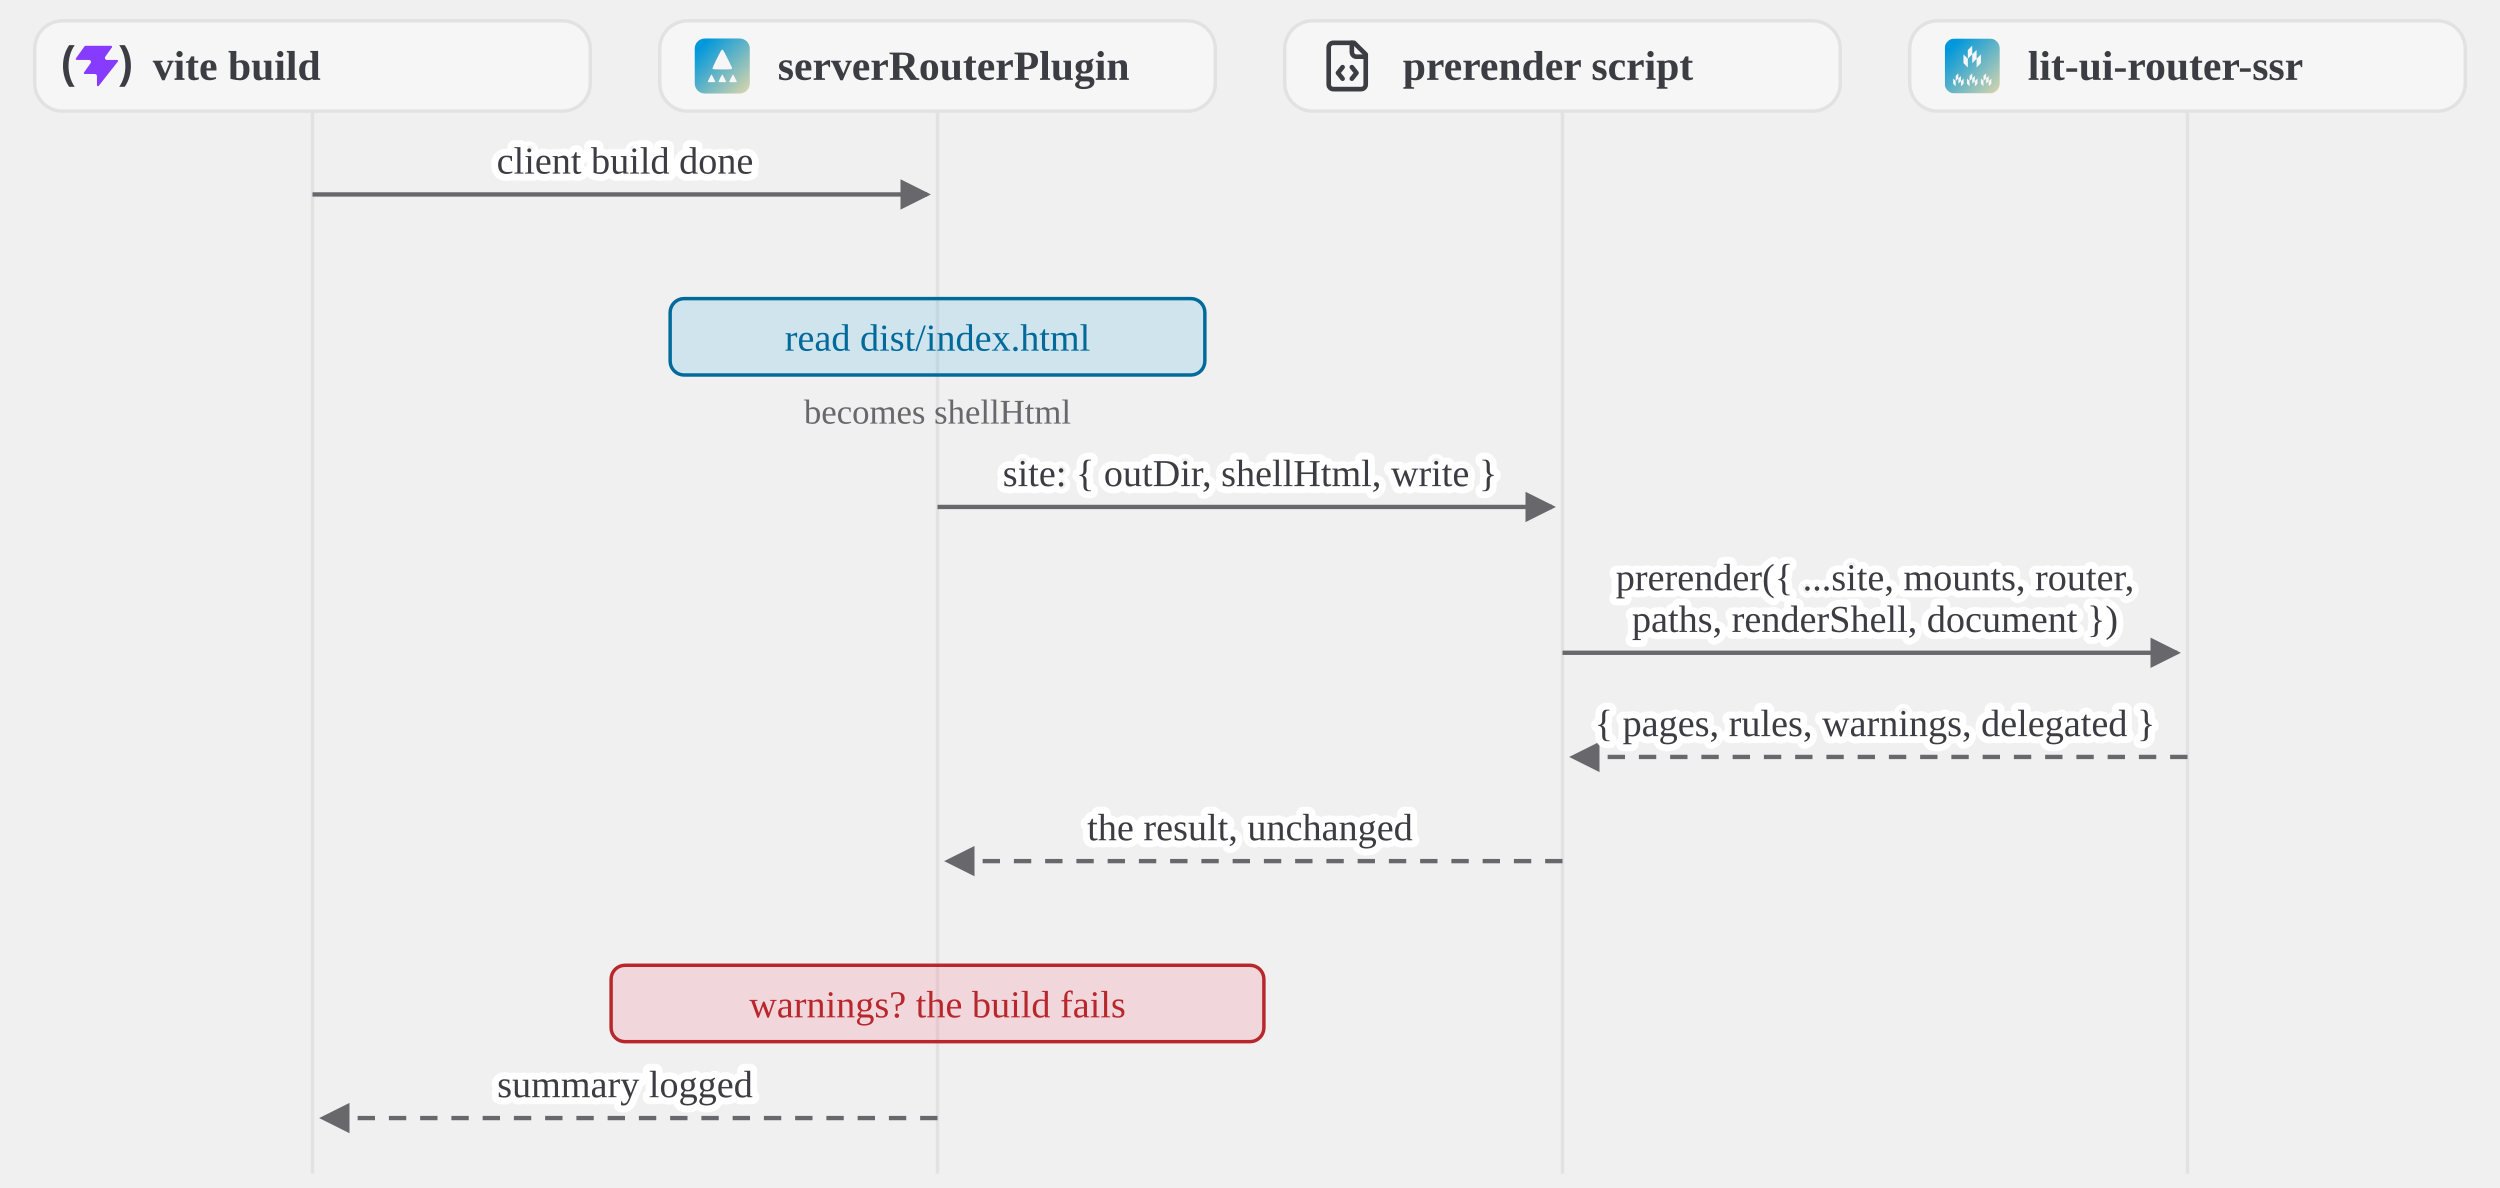
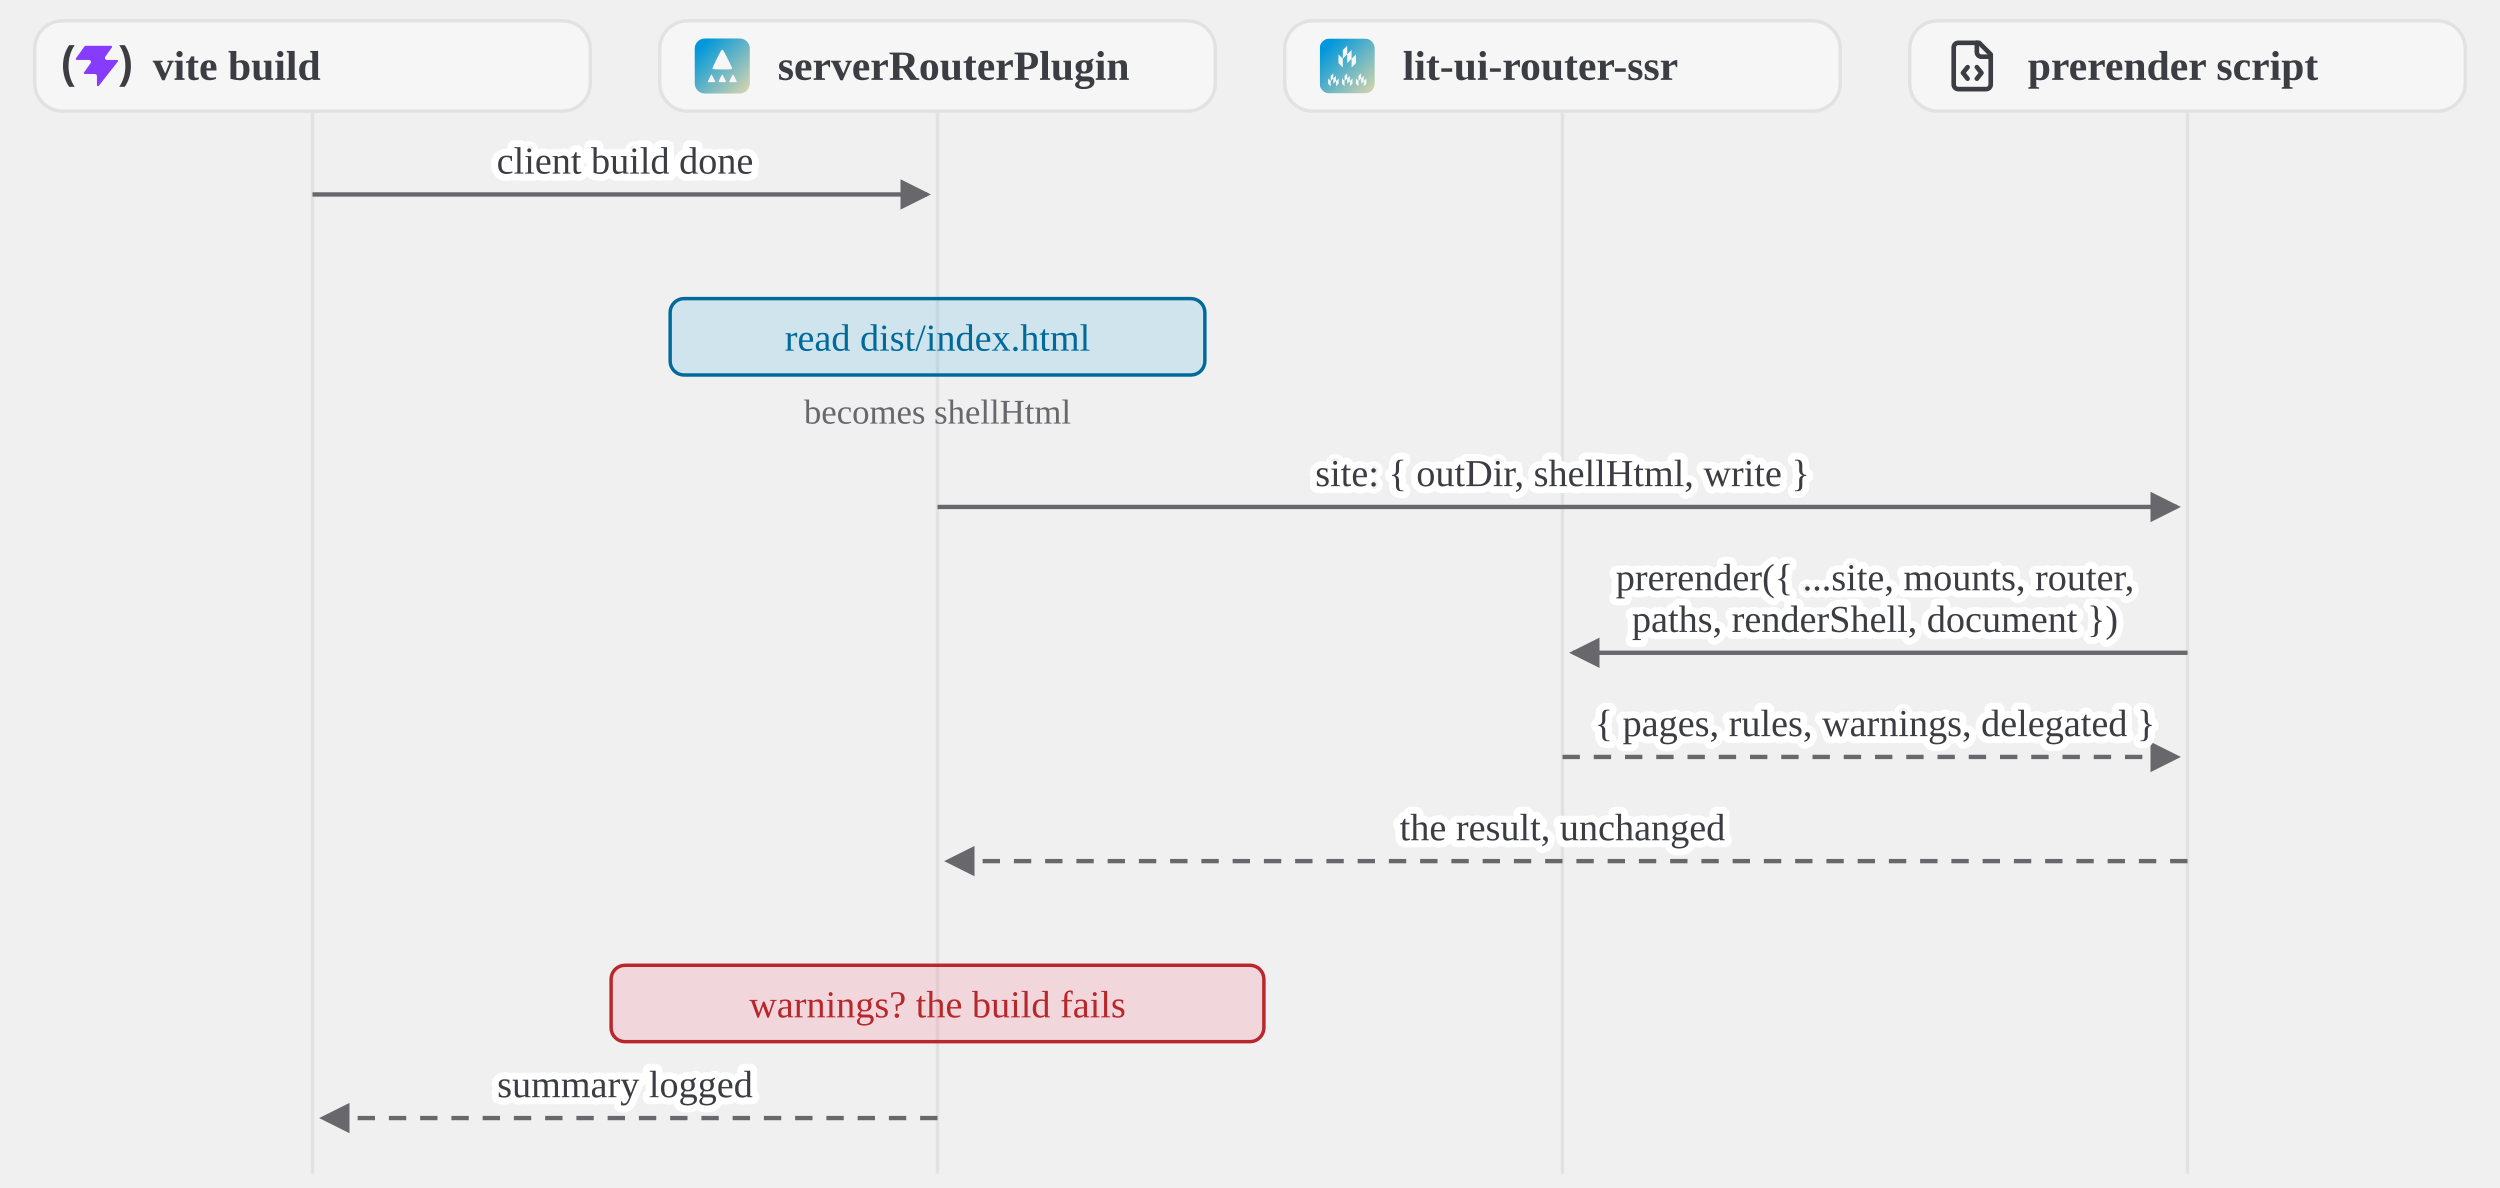
<svg xmlns="http://www.w3.org/2000/svg" viewBox="0 0 720 342" width="100%" style="max-width: 720px" role="img" aria-label="What the plugin hands the prerender script: once the client build has written dist, serverRouterPlugin reads the built index.html as shellHtml, loads the prerender script and calls its default export with site: outDir, shellHtml and write. The script spreads site into lit-ui-router-ssr prerender() with its mounts, router, paths, renderShell and document, and returns the result, pages, rules, warnings and delegated, unchanged. A non-empty warnings list fails the build; otherwise the plugin logs a summary.">
  <style>
    @media (prefers-color-scheme: dark) {
      svg:root {
        color-scheme: dark;
        --vp-c-bg: #1b1b1f;
        --vp-c-bg-soft: #202127;
        --vp-c-divider: #2e2e32;
        --vp-c-text-1: #dfdfd6;
        --vp-c-text-2: #98989f;
        --vp-c-brand-1: #29abe6;
        --vp-c-brand-soft: rgba(0, 152, 220, 0.16);
        --vp-c-red-1: #f66f81;
        --vp-c-red-soft: rgba(244, 63, 94, 0.16);
      }
    }
  </style>
  <defs>
    <marker id="arr-pre-1" viewBox="0 0 8 8" refX="7" refY="4" markerWidth="7" markerHeight="7" orient="auto-start-reverse">
      <path d="M0 0L8 4L0 8z" fill="var(--vp-c-text-2, #67676c)" />
    </marker>
  </defs>
  <g font-family="var(--vp-font-family-base, ui-sans-serif, system-ui, sans-serif)">
    <line x1="90" y1="32" x2="90" y2="338" stroke="var(--vp-c-divider, #e2e2e3)" />
    <rect x="10" y="6" width="160" height="26" rx="8" fill="var(--vp-c-bg-soft, #f6f6f7)" stroke="var(--vp-c-divider, #e2e2e3)" />
    <svg x="18" y="13" width="20" height="12" viewBox="0 0 23 14">
      <path fill="var(--vp-c-text-1, #3c3c43)" d="M2.07 3.05176e-05C-0.682 3.94 -0.698 10.046 2.07 14H3.93C1.162 10.046 1.178 3.94 3.93 3.05176e-05H2.07Z" />
      <path fill="var(--vp-c-text-1, #3c3c43)" d="M20.748 0H18.889C21.641 3.94 21.657 10.046 18.889 14H20.748C23.516 10.046 23.5 3.94 20.748 0Z" />
      <path data-brand="vite" fill="#863BFF" d="M12.014 13.677C11.815 13.93 11.409 13.789 11.409 13.468V10.385C11.409 10.011 11.106 9.708 10.732 9.708H7.328C7.053 9.708 6.892 9.397 7.053 9.173L9.291 6.04C9.611 5.592 9.291 4.97 8.74 4.97H4.62C4.345 4.97 4.185 4.658 4.345 4.435L7.246 0.373C7.31 0.284 7.413 0.231 7.522 0.231H16.167C16.442 0.231 16.603 0.542 16.442 0.766L14.204 3.899C13.884 4.347 14.204 4.97 14.755 4.97H18.16C18.442 4.97 18.6 5.295 18.426 5.517L12.014 13.678L12.014 13.677Z" />
    </svg>
    <text x="44" y="23" font-size="12" font-weight="600" fill="var(--vp-c-text-1, #3c3c43)">vite build</text>
    <line x1="270" y1="32" x2="270" y2="338" stroke="var(--vp-c-divider, #e2e2e3)" />
    <rect x="190" y="6" width="160" height="26" rx="8" fill="var(--vp-c-bg-soft, #f6f6f7)" stroke="var(--vp-c-divider, #e2e2e3)" />
    <svg data-brand="ui-router" x="200" y="11" width="16" height="16" viewBox="36 36 88 88">
      <defs>
        <linearGradient id="uir-pre-1" x1="0" y1="0" x2="1" y2="0" gradientUnits="userSpaceOnUse" gradientTransform="matrix(88.2456,86.5496,-86.5496,88.2456,47.1714,47.8033)">
          <stop offset="0" stop-color="#0098dc" />
          <stop offset="1" stop-color="#ffe0a3" />
        </linearGradient>
      </defs>
      <path fill="url(#uir-pre-1)" fill-rule="evenodd" d="M52.416,36.478c-8.766,0 -15.938,7.172 -15.938,15.938l0,55.298c0,8.767 7.172,15.939 15.938,15.939l55.299,0c8.766,0 15.937,-7.172 15.937,-15.939l0,-55.298c0,-8.766 -7.171,-15.938 -15.937,-15.938l-55.299,0ZM65.459,85.086l-0.463,-0.677l-0.457,-0.672c0.156,-0.865 3.199,-7.515 6.762,-14.779c3.563,-7.264 7.064,-13.821 7.782,-14.571l0.981,0l0.979,-0.006c0.719,0.755 4.221,7.315 7.783,14.578c3.561,7.264 6.58,13.498 6.709,13.854l0,0.335c0,0.438 -0.134,0.876 -0.4,1.261l-0.463,0.677c-0.909,0.229 -7.481,0.415 -14.607,0.415c-7.126,0 -13.698,-0.186 -14.606,-0.415ZM91.432,105.585l-0.18,-0.262l-0.178,-0.26c0.062,-0.336 1.242,-2.912 2.623,-5.727c1.38,-2.815 2.736,-5.357 3.013,-5.649l0.76,0c0.279,0.292 1.637,2.834 3.016,5.649c1.381,2.815 2.55,5.23 2.6,5.369l0,0.129c0,0.17 -0.053,0.341 -0.155,0.489l-0.179,0.262c-0.352,0.088 -2.899,0.16 -5.66,0.16c-2.763,0 -5.309,-0.072 -5.66,-0.16ZM74.407,105.585l-0.181,-0.262l-0.178,-0.26c0.061,-0.336 1.241,-2.912 2.623,-5.727c1.379,-2.815 2.736,-5.357 3.014,-5.649l0.759,0c0.278,0.292 1.636,2.834 3.016,5.649c1.38,2.815 2.55,5.23 2.599,5.369l0,0.129c0,0.17 -0.051,0.341 -0.154,0.489l-0.179,0.262c-0.352,0.088 -2.9,0.16 -5.661,0.16c-2.761,0 -5.307,-0.072 -5.658,-0.16ZM57.38,105.585l-0.18,-0.262l-0.176,-0.26c0.059,-0.336 1.238,-2.912 2.619,-5.727c1.381,-2.815 2.739,-5.357 3.016,-5.649l0.759,0c0.28,0.292 1.636,2.834 3.016,5.649c1.38,2.815 2.55,5.23 2.599,5.369l0,0.129c0,0.17 -0.052,0.341 -0.154,0.489l-0.18,0.262c-0.351,0.088 -2.899,0.16 -5.66,0.16c-2.761,0 -5.308,-0.072 -5.659,-0.16Z" />
    </svg>
    <text x="224" y="23" font-size="12" font-weight="600" fill="var(--vp-c-text-1, #3c3c43)">serverRouterPlugin</text>
    <line x1="450" y1="32" x2="450" y2="338" stroke="var(--vp-c-divider, #e2e2e3)" />
    <rect x="370" y="6" width="160" height="26" rx="8" fill="var(--vp-c-bg-soft, #f6f6f7)" stroke="var(--vp-c-divider, #e2e2e3)" />
-     <svg x="380" y="11" width="16" height="16" viewBox="0 0 24 24" fill="none" stroke="var(--vp-c-text-1, #3c3c43)" stroke-width="2" stroke-linecap="round" stroke-linejoin="round">
-       <path d="M10 12.5 8 15l2 2.5" />
-       <path d="m14 12.5 2 2.5-2 2.5" />
-       <path d="M14 2v4a2 2 0 0 0 2 2h4" />
-       <path d="M15 2H6a2 2 0 0 0-2 2v16a2 2 0 0 0 2 2h12a2 2 0 0 0 2-2V7z" />
-     </svg>
-     <text x="404" y="23" font-size="12" font-weight="600" fill="var(--vp-c-text-1, #3c3c43)">prerender script</text>
-     <line x1="630" y1="32" x2="630" y2="338" stroke="var(--vp-c-divider, #e2e2e3)" />
-     <rect x="550" y="6" width="160" height="26" rx="8" fill="var(--vp-c-bg-soft, #f6f6f7)" stroke="var(--vp-c-divider, #e2e2e3)" />
-     <svg data-brand="lit-ui-router" x="560" y="11" width="16" height="16" viewBox="0 0 800 800">
+     <svg data-brand="lit-ui-router" x="380" y="11" width="16" height="16" viewBox="0 0 800 800">
      <defs>
        <linearGradient id="lur-pre-1" x1="-1117.68" y1="801.01" x2="-1116.68" y2="801.01" gradientTransform="scale(1123.68 -1123.68) rotate(-44.44 -1539.347 -967.69)" gradientUnits="userSpaceOnUse">
          <stop offset="0" stop-color="#0098dc" />
          <stop offset="1" stop-color="#ffe0a3" />
        </linearGradient>
        <mask id="lur-mask-pre-1">
          <rect x="0" y="0" width="800" height="800" fill="#ffffff" />
          <path fill="#000000" d="m400 107-63 63v126l63-63v-126zm0 126v126l63-63v-126l-63 63zm63 63v126l63-63v-126l-63 63zm-126 0-63-63v126l63 63v-126zM200 505l-38 38v75l38-38v-75zm0 75v76l38-38v-76l-38 38zm38 38v75l38-38v-75l-38 38zm-76 0-37-38v76l37 38v-76zM400 505l-38 38v75l38-38v-75zm0 75v76l38-38v-76l-38 38zm38 38v75l38-38v-75l-38 38zm-76 0-37-38v76l37 38v-76zM600 505l-38 38v75l38-38v-75zm0 75v76l38-38v-76l-38 38zm38 38v75l38-38v-75l-38 38zm-76 0-37-38v76l37 38v-76z" />
        </mask>
      </defs>
      <path fill="url(#lur-pre-1)" mask="url(#lur-mask-pre-1)" d="M147.89 4C68.2 4 3 69.2 3 148.89V651.6c0 79.7 65.2 144.9 144.89 144.9h502.72c79.69 0 144.88-65.2 144.88-144.9V148.89C795.49 69.2 730.3 4 650.61 4H147.89z" />
    </svg>
-     <text x="584" y="23" font-size="12" font-weight="600" fill="var(--vp-c-text-1, #3c3c43)">lit-ui-router-ssr</text>
+     <text x="404" y="23" font-size="12" font-weight="600" fill="var(--vp-c-text-1, #3c3c43)">lit-ui-router-ssr</text>
+     <line x1="630" y1="32" x2="630" y2="338" stroke="var(--vp-c-divider, #e2e2e3)" />
+     <rect x="550" y="6" width="160" height="26" rx="8" fill="var(--vp-c-bg-soft, #f6f6f7)" stroke="var(--vp-c-divider, #e2e2e3)" />
+     <svg x="560" y="11" width="16" height="16" viewBox="0 0 24 24" fill="none" stroke="var(--vp-c-text-1, #3c3c43)" stroke-width="2" stroke-linecap="round" stroke-linejoin="round">
+       <path d="M10 12.5 8 15l2 2.5" />
+       <path d="m14 12.5 2 2.5-2 2.5" />
+       <path d="M14 2v4a2 2 0 0 0 2 2h4" />
+       <path d="M15 2H6a2 2 0 0 0-2 2v16a2 2 0 0 0 2 2h12a2 2 0 0 0 2-2V7z" />
+     </svg>
+     <text x="584" y="23" font-size="12" font-weight="600" fill="var(--vp-c-text-1, #3c3c43)">prerender script</text>
    <line x1="90" y1="56" x2="267" y2="56" stroke="var(--vp-c-text-2, #67676c)" stroke-width="1.25" marker-end="url(#arr-pre-1)" />
    <text x="180" y="50" font-size="11" fill="var(--vp-c-text-1, #3c3c43)" text-anchor="middle" stroke="var(--vp-c-bg, #ffffff)" stroke-width="4" stroke-linejoin="round" paint-order="stroke">client build done</text>
    <rect x="193" y="86" width="154" height="22" rx="4" fill="var(--vp-c-brand-soft, rgba(0,152,220,0.14))" stroke="var(--vp-c-brand-1, #006a9a)" />
    <text x="270" y="101" font-size="11" font-family="var(--vp-font-family-mono, ui-monospace, monospace)" fill="var(--vp-c-brand-1, #006a9a)" text-anchor="middle">read dist/index.html</text>
    <text x="270" y="122" font-size="10" fill="var(--vp-c-text-2, #67676c)" text-anchor="middle">becomes shellHtml</text>
-     <line x1="270" y1="146" x2="447" y2="146" stroke="var(--vp-c-text-2, #67676c)" stroke-width="1.25" marker-end="url(#arr-pre-1)" />
-     <text x="360" y="140" font-size="11" fill="var(--vp-c-text-1, #3c3c43)" text-anchor="middle" stroke="var(--vp-c-bg, #ffffff)" stroke-width="4" stroke-linejoin="round" paint-order="stroke">site: { outDir, shellHtml, write }</text>
-     <line x1="450" y1="188" x2="627" y2="188" stroke="var(--vp-c-text-2, #67676c)" stroke-width="1.25" marker-end="url(#arr-pre-1)" />
+     <line x1="270" y1="146" x2="627" y2="146" stroke="var(--vp-c-text-2, #67676c)" stroke-width="1.25" marker-end="url(#arr-pre-1)" />
+     <text x="450" y="140" font-size="11" fill="var(--vp-c-text-1, #3c3c43)" text-anchor="middle" stroke="var(--vp-c-bg, #ffffff)" stroke-width="4" stroke-linejoin="round" paint-order="stroke">site: { outDir, shellHtml, write }</text>
+     <line x1="630" y1="188" x2="453" y2="188" stroke="var(--vp-c-text-2, #67676c)" stroke-width="1.25" marker-end="url(#arr-pre-1)" />
    <text x="540" y="170" font-size="11" fill="var(--vp-c-text-1, #3c3c43)" text-anchor="middle" stroke="var(--vp-c-bg, #ffffff)" stroke-width="4" stroke-linejoin="round" paint-order="stroke">prerender({ ...site, mounts, router,</text>
    <text x="540" y="182" font-size="11" fill="var(--vp-c-text-1, #3c3c43)" text-anchor="middle" stroke="var(--vp-c-bg, #ffffff)" stroke-width="4" stroke-linejoin="round" paint-order="stroke">paths, renderShell, document })</text>
-     <line x1="630" y1="218" x2="453" y2="218" stroke="var(--vp-c-text-2, #67676c)" stroke-width="1.25" stroke-dasharray="5 4" marker-end="url(#arr-pre-1)" />
+     <line x1="450" y1="218" x2="627" y2="218" stroke="var(--vp-c-text-2, #67676c)" stroke-width="1.25" stroke-dasharray="5 4" marker-end="url(#arr-pre-1)" />
    <text x="540" y="212" font-size="11" fill="var(--vp-c-text-1, #3c3c43)" text-anchor="middle" stroke="var(--vp-c-bg, #ffffff)" stroke-width="4" stroke-linejoin="round" paint-order="stroke">{ pages, rules, warnings, delegated }</text>
-     <line x1="450" y1="248" x2="273" y2="248" stroke="var(--vp-c-text-2, #67676c)" stroke-width="1.25" stroke-dasharray="5 4" marker-end="url(#arr-pre-1)" />
-     <text x="360" y="242" font-size="11" fill="var(--vp-c-text-1, #3c3c43)" text-anchor="middle" stroke="var(--vp-c-bg, #ffffff)" stroke-width="4" stroke-linejoin="round" paint-order="stroke">the result, unchanged</text>
+     <line x1="630" y1="248" x2="273" y2="248" stroke="var(--vp-c-text-2, #67676c)" stroke-width="1.25" stroke-dasharray="5 4" marker-end="url(#arr-pre-1)" />
+     <text x="450" y="242" font-size="11" fill="var(--vp-c-text-1, #3c3c43)" text-anchor="middle" stroke="var(--vp-c-bg, #ffffff)" stroke-width="4" stroke-linejoin="round" paint-order="stroke">the result, unchanged</text>
    <rect x="176" y="278" width="188" height="22" rx="4" fill="var(--vp-c-red-soft, rgba(244,63,94,0.14))" stroke="var(--vp-c-red-1, #b8272c)" />
    <text x="270" y="293" font-size="11" font-family="var(--vp-font-family-mono, ui-monospace, monospace)" fill="var(--vp-c-red-1, #b8272c)" text-anchor="middle">warnings? the build fails</text>
    <line x1="270" y1="322" x2="93" y2="322" stroke="var(--vp-c-text-2, #67676c)" stroke-width="1.25" stroke-dasharray="5 4" marker-end="url(#arr-pre-1)" />
    <text x="180" y="316" font-size="11" fill="var(--vp-c-text-1, #3c3c43)" text-anchor="middle" stroke="var(--vp-c-bg, #ffffff)" stroke-width="4" stroke-linejoin="round" paint-order="stroke">summary logged</text>
  </g>
</svg>
